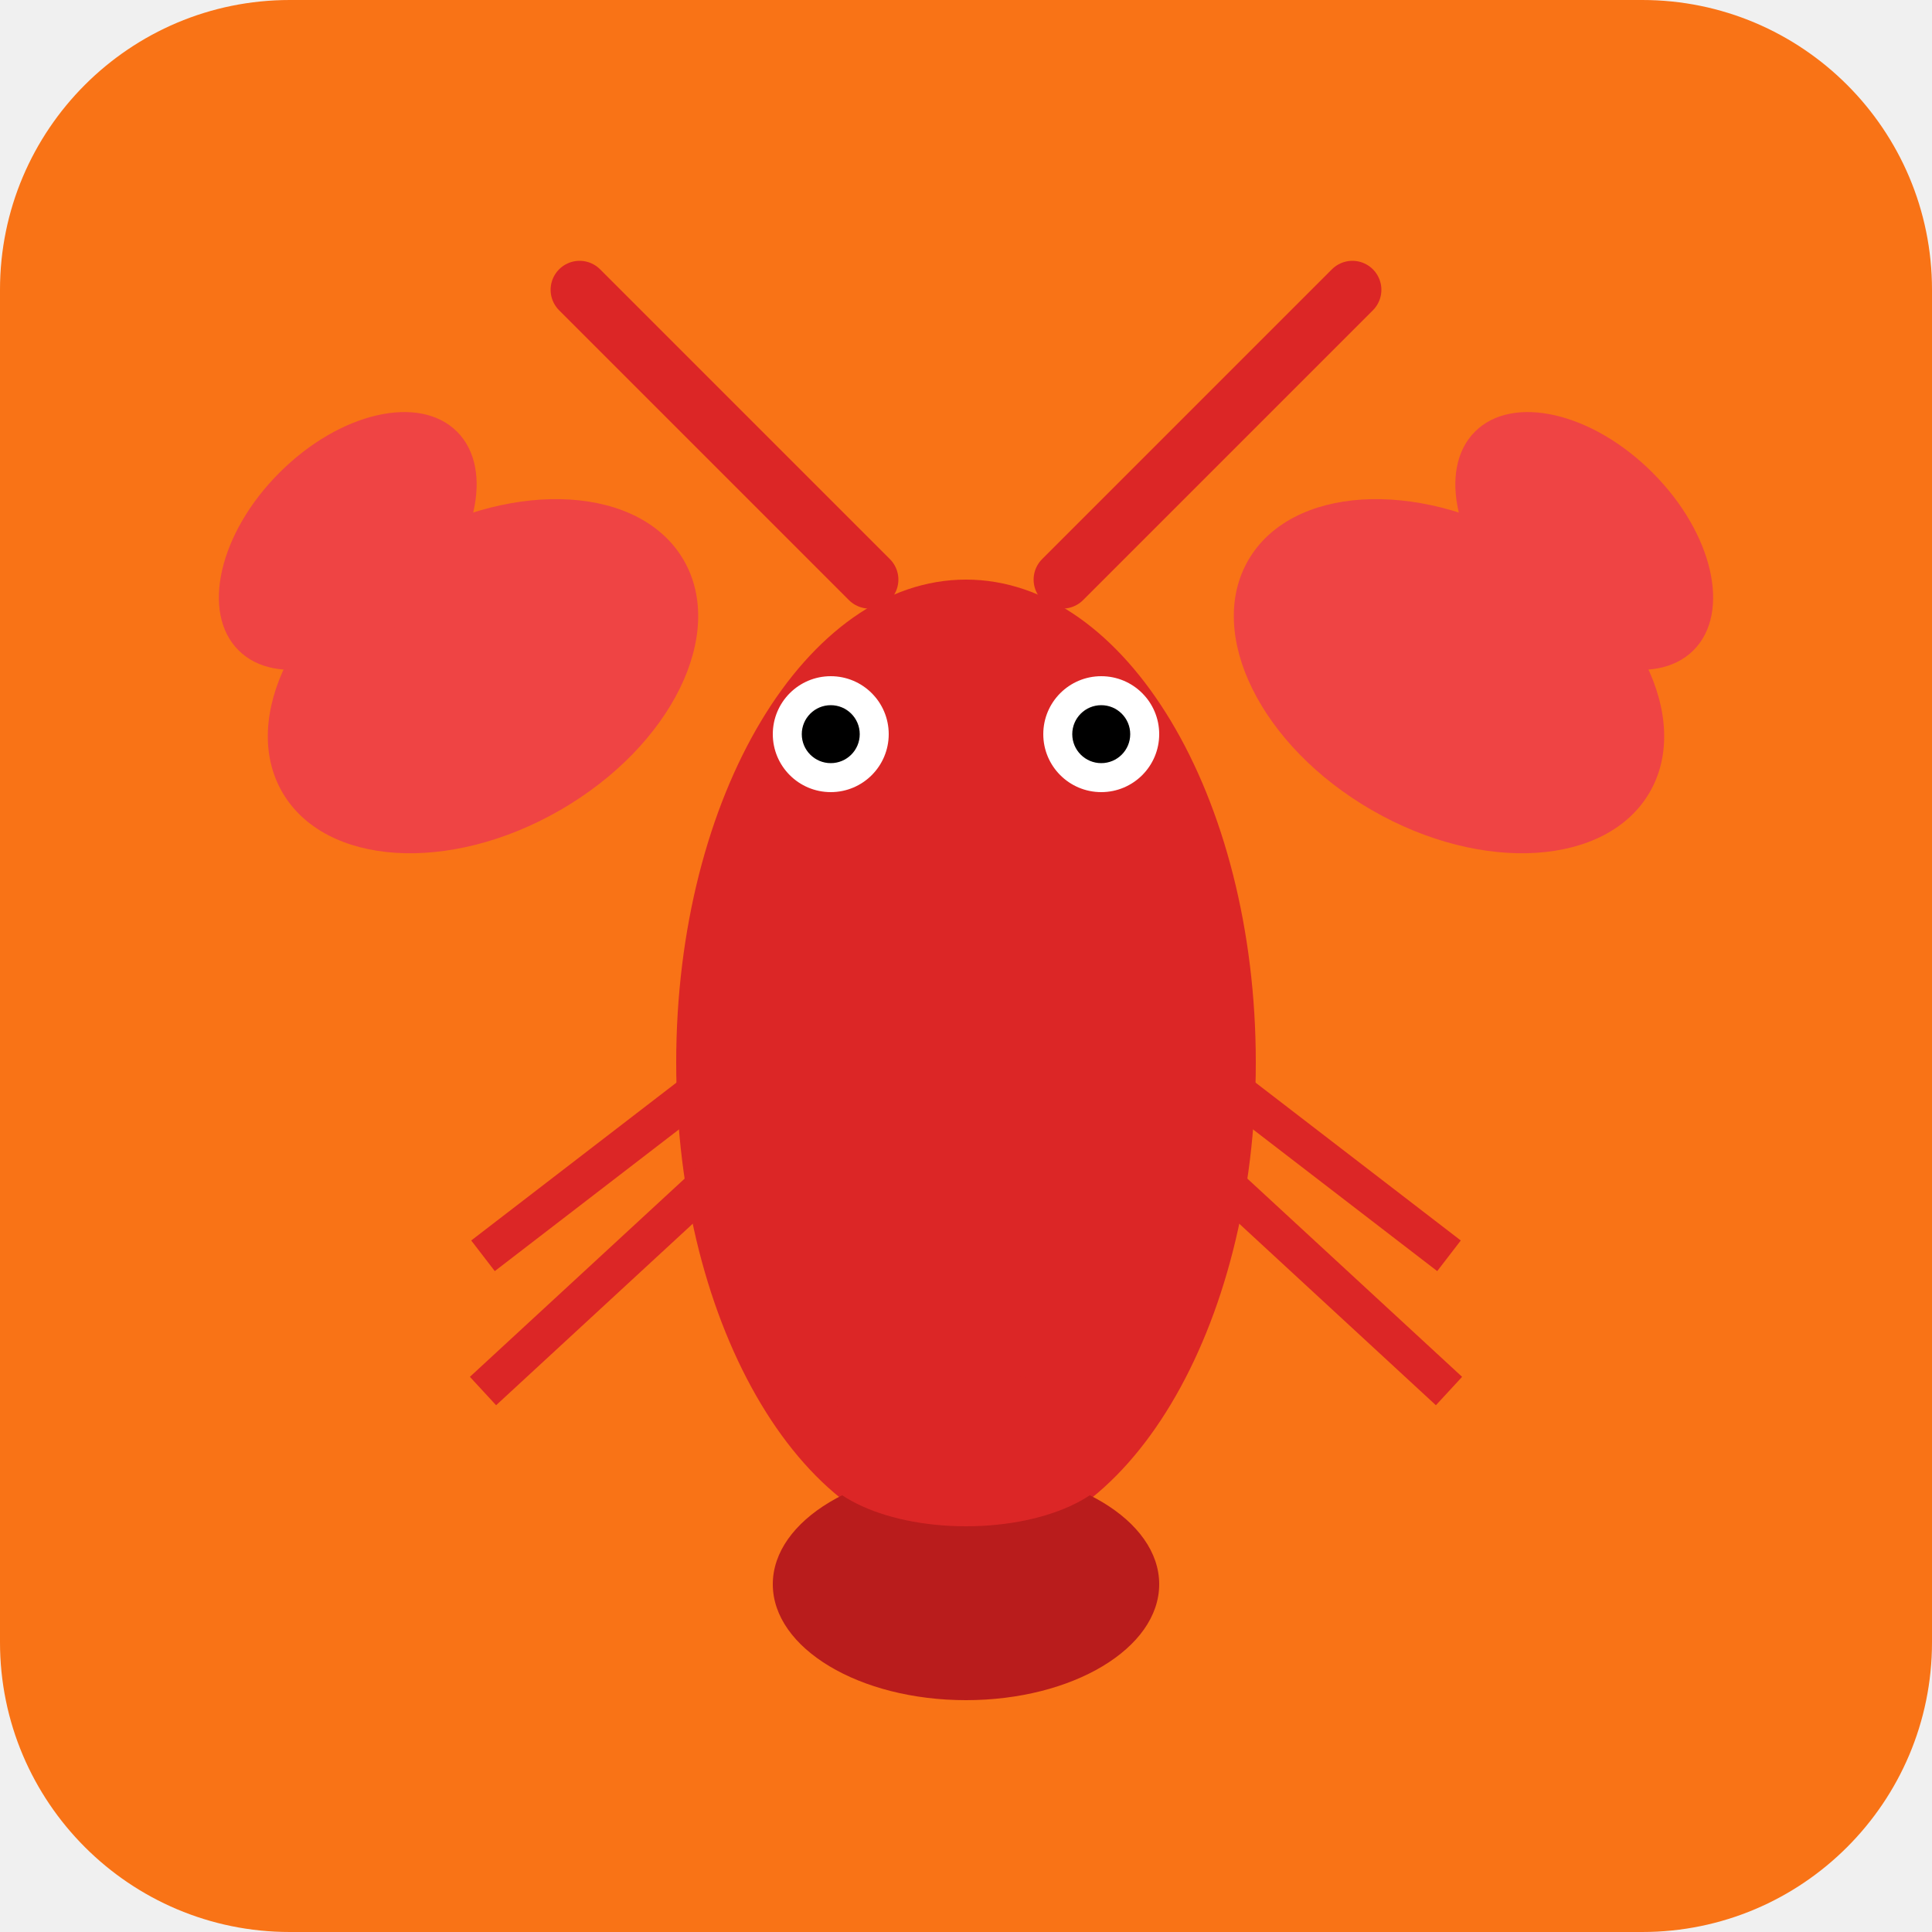
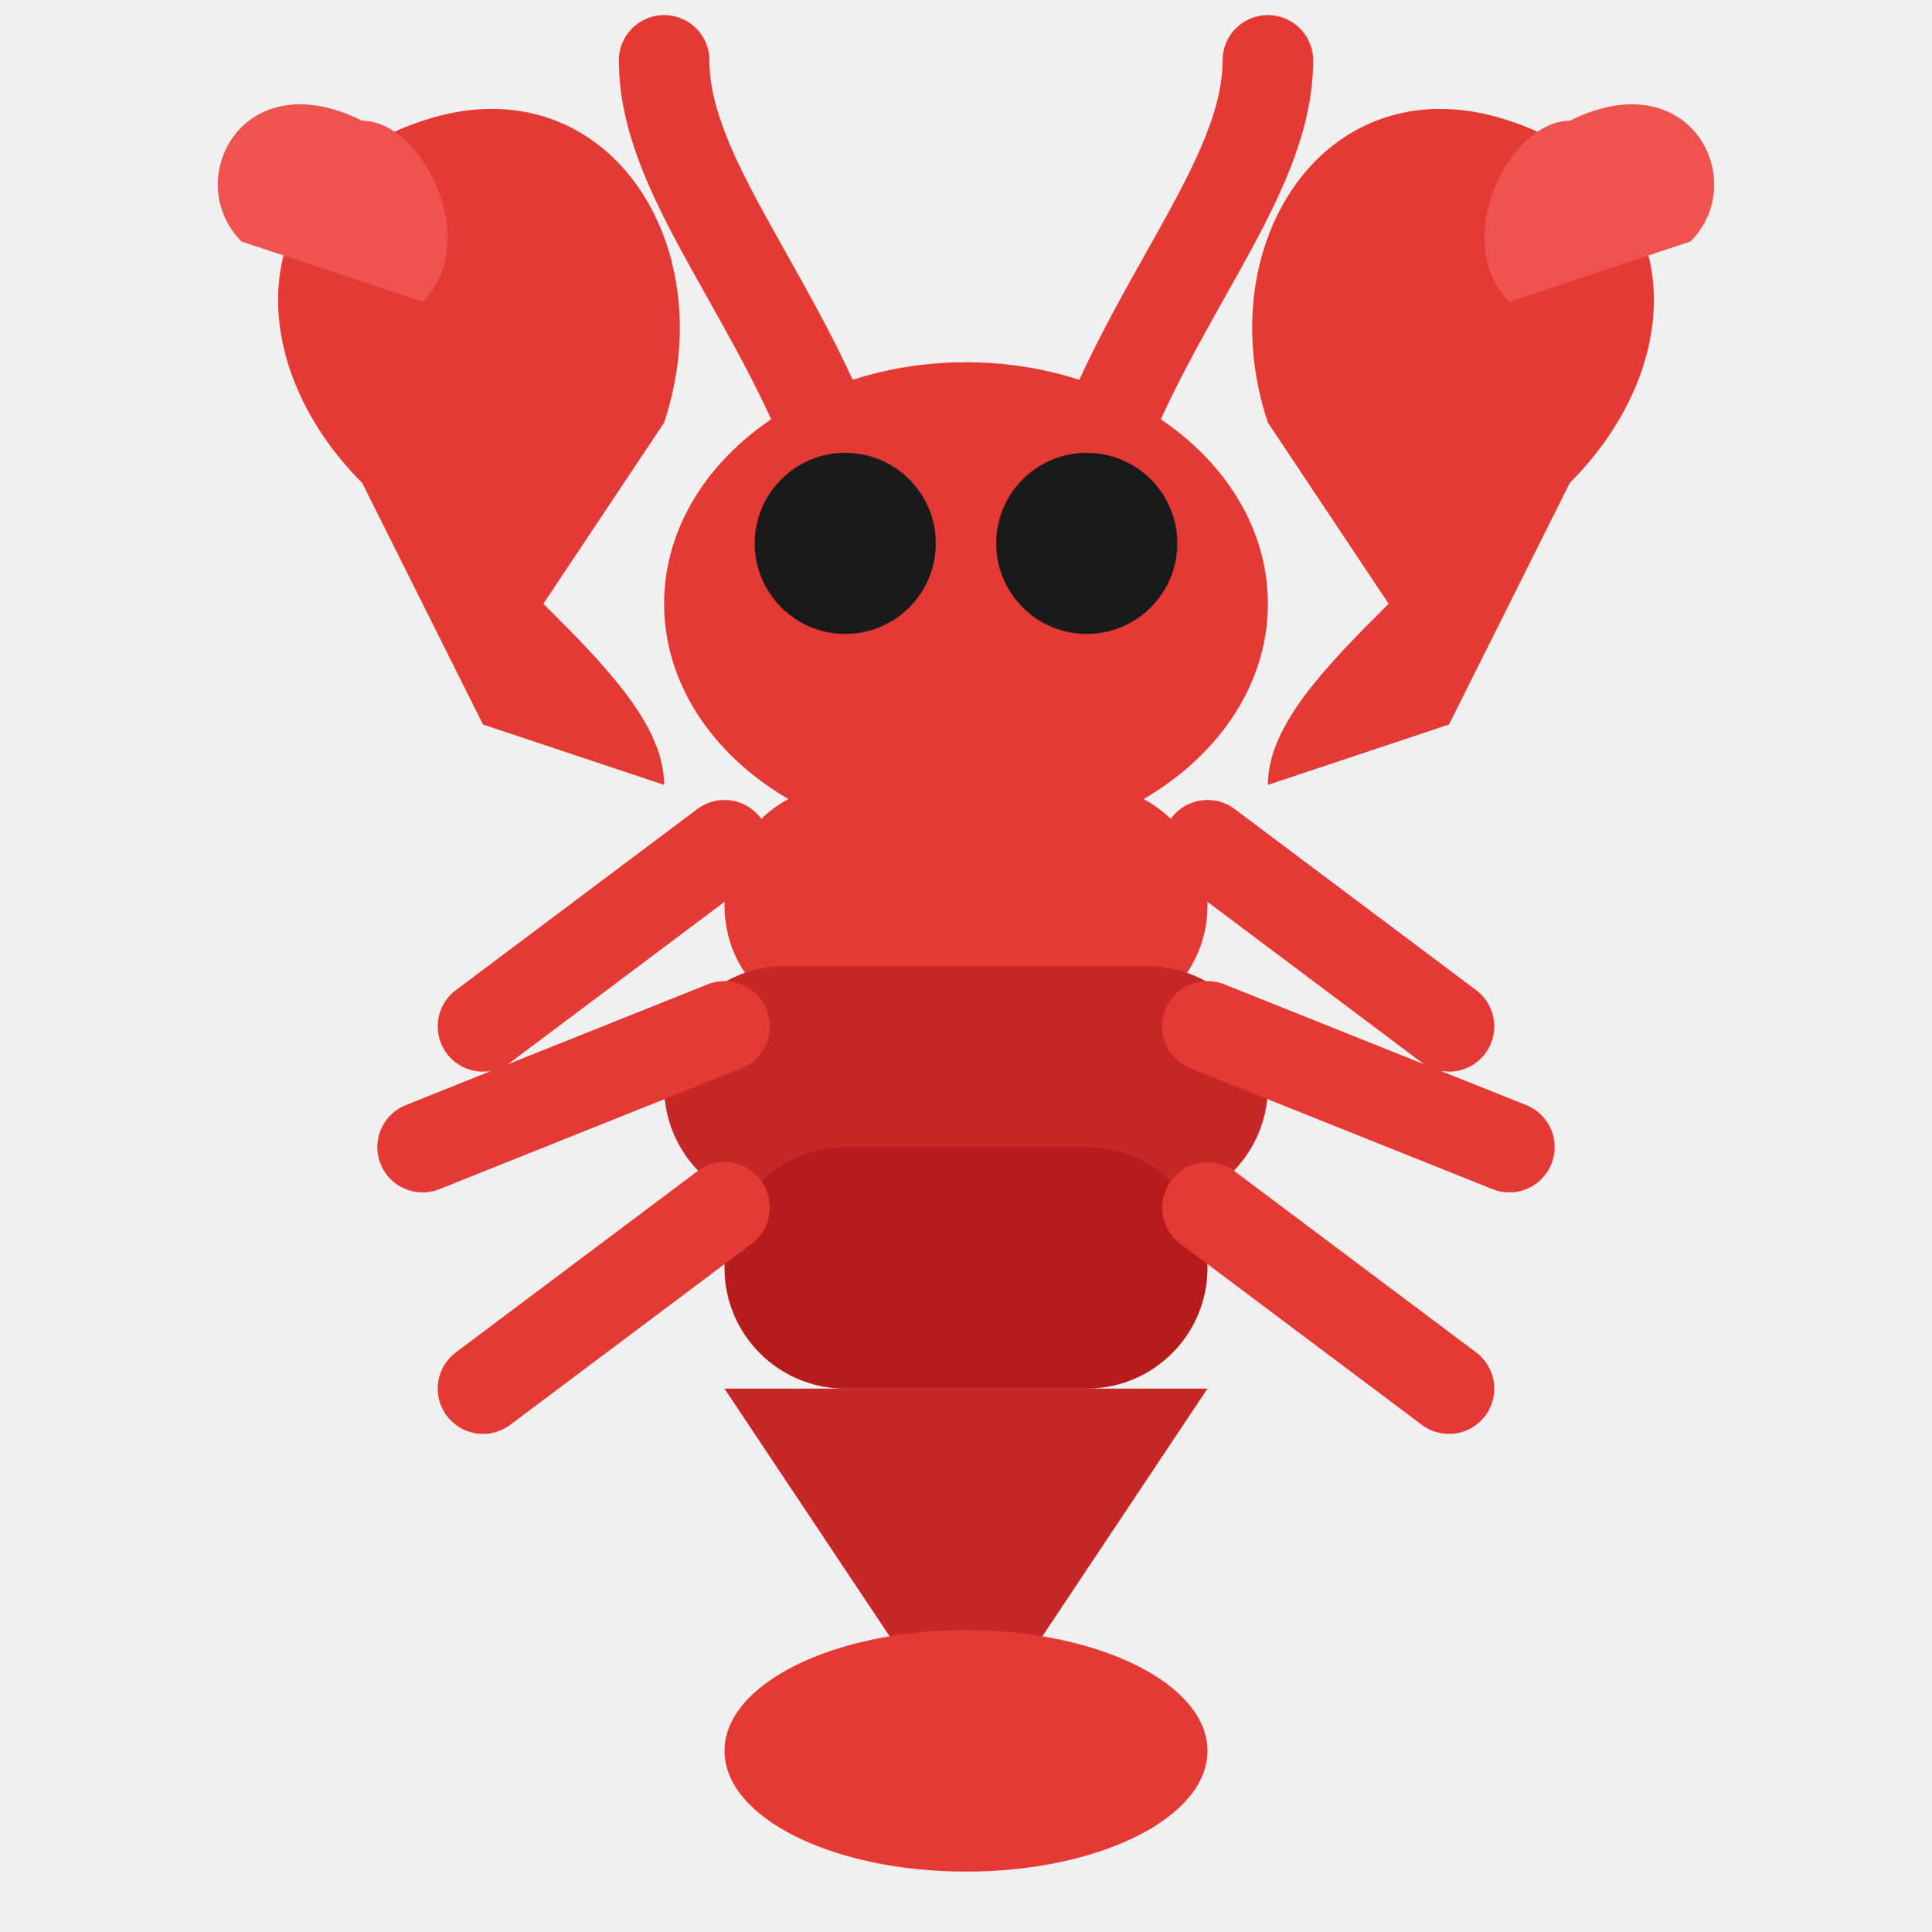
- <svg xmlns="http://www.w3.org/2000/svg" viewBox="0 0 100 100">
-   <rect width="100" height="100" rx="15" fill="#f97316" />
-   <ellipse cx="50" cy="55" rx="15" ry="25" fill="#dc2626" />
-   <ellipse cx="25" cy="35" rx="12" ry="8" fill="#ef4444" transform="rotate(-30 25 35)" />
-   <ellipse cx="18" cy="28" rx="8" ry="5" fill="#ef4444" transform="rotate(-45 18 28)" />
-   <ellipse cx="75" cy="35" rx="12" ry="8" fill="#ef4444" transform="rotate(30 75 35)" />
-   <ellipse cx="82" cy="28" rx="8" ry="5" fill="#ef4444" transform="rotate(45 82 28)" />
-   <line x1="45" y1="30" x2="30" y2="15" stroke="#dc2626" stroke-width="3" stroke-linecap="round" />
-   <line x1="55" y1="30" x2="70" y2="15" stroke="#dc2626" stroke-width="3" stroke-linecap="round" />
-   <circle cx="43" cy="38" r="3" fill="white" />
-   <circle cx="57" cy="38" r="3" fill="white" />
-   <circle cx="43" cy="38" r="1.5" fill="black" />
-   <circle cx="57" cy="38" r="1.5" fill="black" />
-   <ellipse cx="50" cy="82" rx="10" ry="6" fill="#b91c1c" />
-   <ellipse cx="50" cy="75" rx="8" ry="4" fill="#dc2626" />
-   <line x1="38" y1="55" x2="25" y2="65" stroke="#dc2626" stroke-width="2" />
-   <line x1="38" y1="60" x2="25" y2="72" stroke="#dc2626" stroke-width="2" />
-   <line x1="62" y1="55" x2="75" y2="65" stroke="#dc2626" stroke-width="2" />
-   <line x1="62" y1="60" x2="75" y2="72" stroke="#dc2626" stroke-width="2" />
+ <svg xmlns="http://www.w3.org/2000/svg" viewBox="0 0 32 32">
+   <path d="M6 8c-2-2-2-5 1-6s5 2 4 5l-2 3c1 1 2 2 2 3l-3-1z" fill="#E53935" />
+   <path d="M26 8c2-2 2-5-1-6s-5 2-4 5l2 3c-1 1-2 2-2 3l3-1z" fill="#E53935" />
+   <path d="M4 4c-1-1 0-3 2-2 1 0 2 2 1 3z" fill="#EF5350" />
+   <path d="M28 4c1-1 0-3-2-2-1 0-2 2-1 3z" fill="#EF5350" />
+   <path d="M14 8c-1-3-3-5-3-7" stroke="#E53935" stroke-width="1.5" fill="none" stroke-linecap="round" />
+   <path d="M18 8c1-3 3-5 3-7" stroke="#E53935" stroke-width="1.5" fill="none" stroke-linecap="round" />
+   <ellipse cx="16" cy="10" rx="5" ry="4" fill="#E53935" />
+   <circle cx="14" cy="9" r="1.5" fill="#1a1a1a" />
+   <circle cx="18" cy="9" r="1.5" fill="#1a1a1a" />
+   <rect x="12" y="13" width="8" height="4" rx="2" fill="#E53935" />
+   <rect x="11" y="16" width="10" height="4" rx="2" fill="#C62828" />
+   <rect x="12" y="19" width="8" height="4" rx="2" fill="#B71C1C" />
+   <path d="M12 23l4 6 4-6z" fill="#C62828" />
+   <ellipse cx="16" cy="29" rx="4" ry="2" fill="#E53935" />
+   <path d="M12 14l-4 3M12 17l-5 2M12 20l-4 3" stroke="#E53935" stroke-width="1.5" stroke-linecap="round" />
+   <path d="M20 14l4 3M20 17l5 2M20 20l4 3" stroke="#E53935" stroke-width="1.5" stroke-linecap="round" />
</svg>
